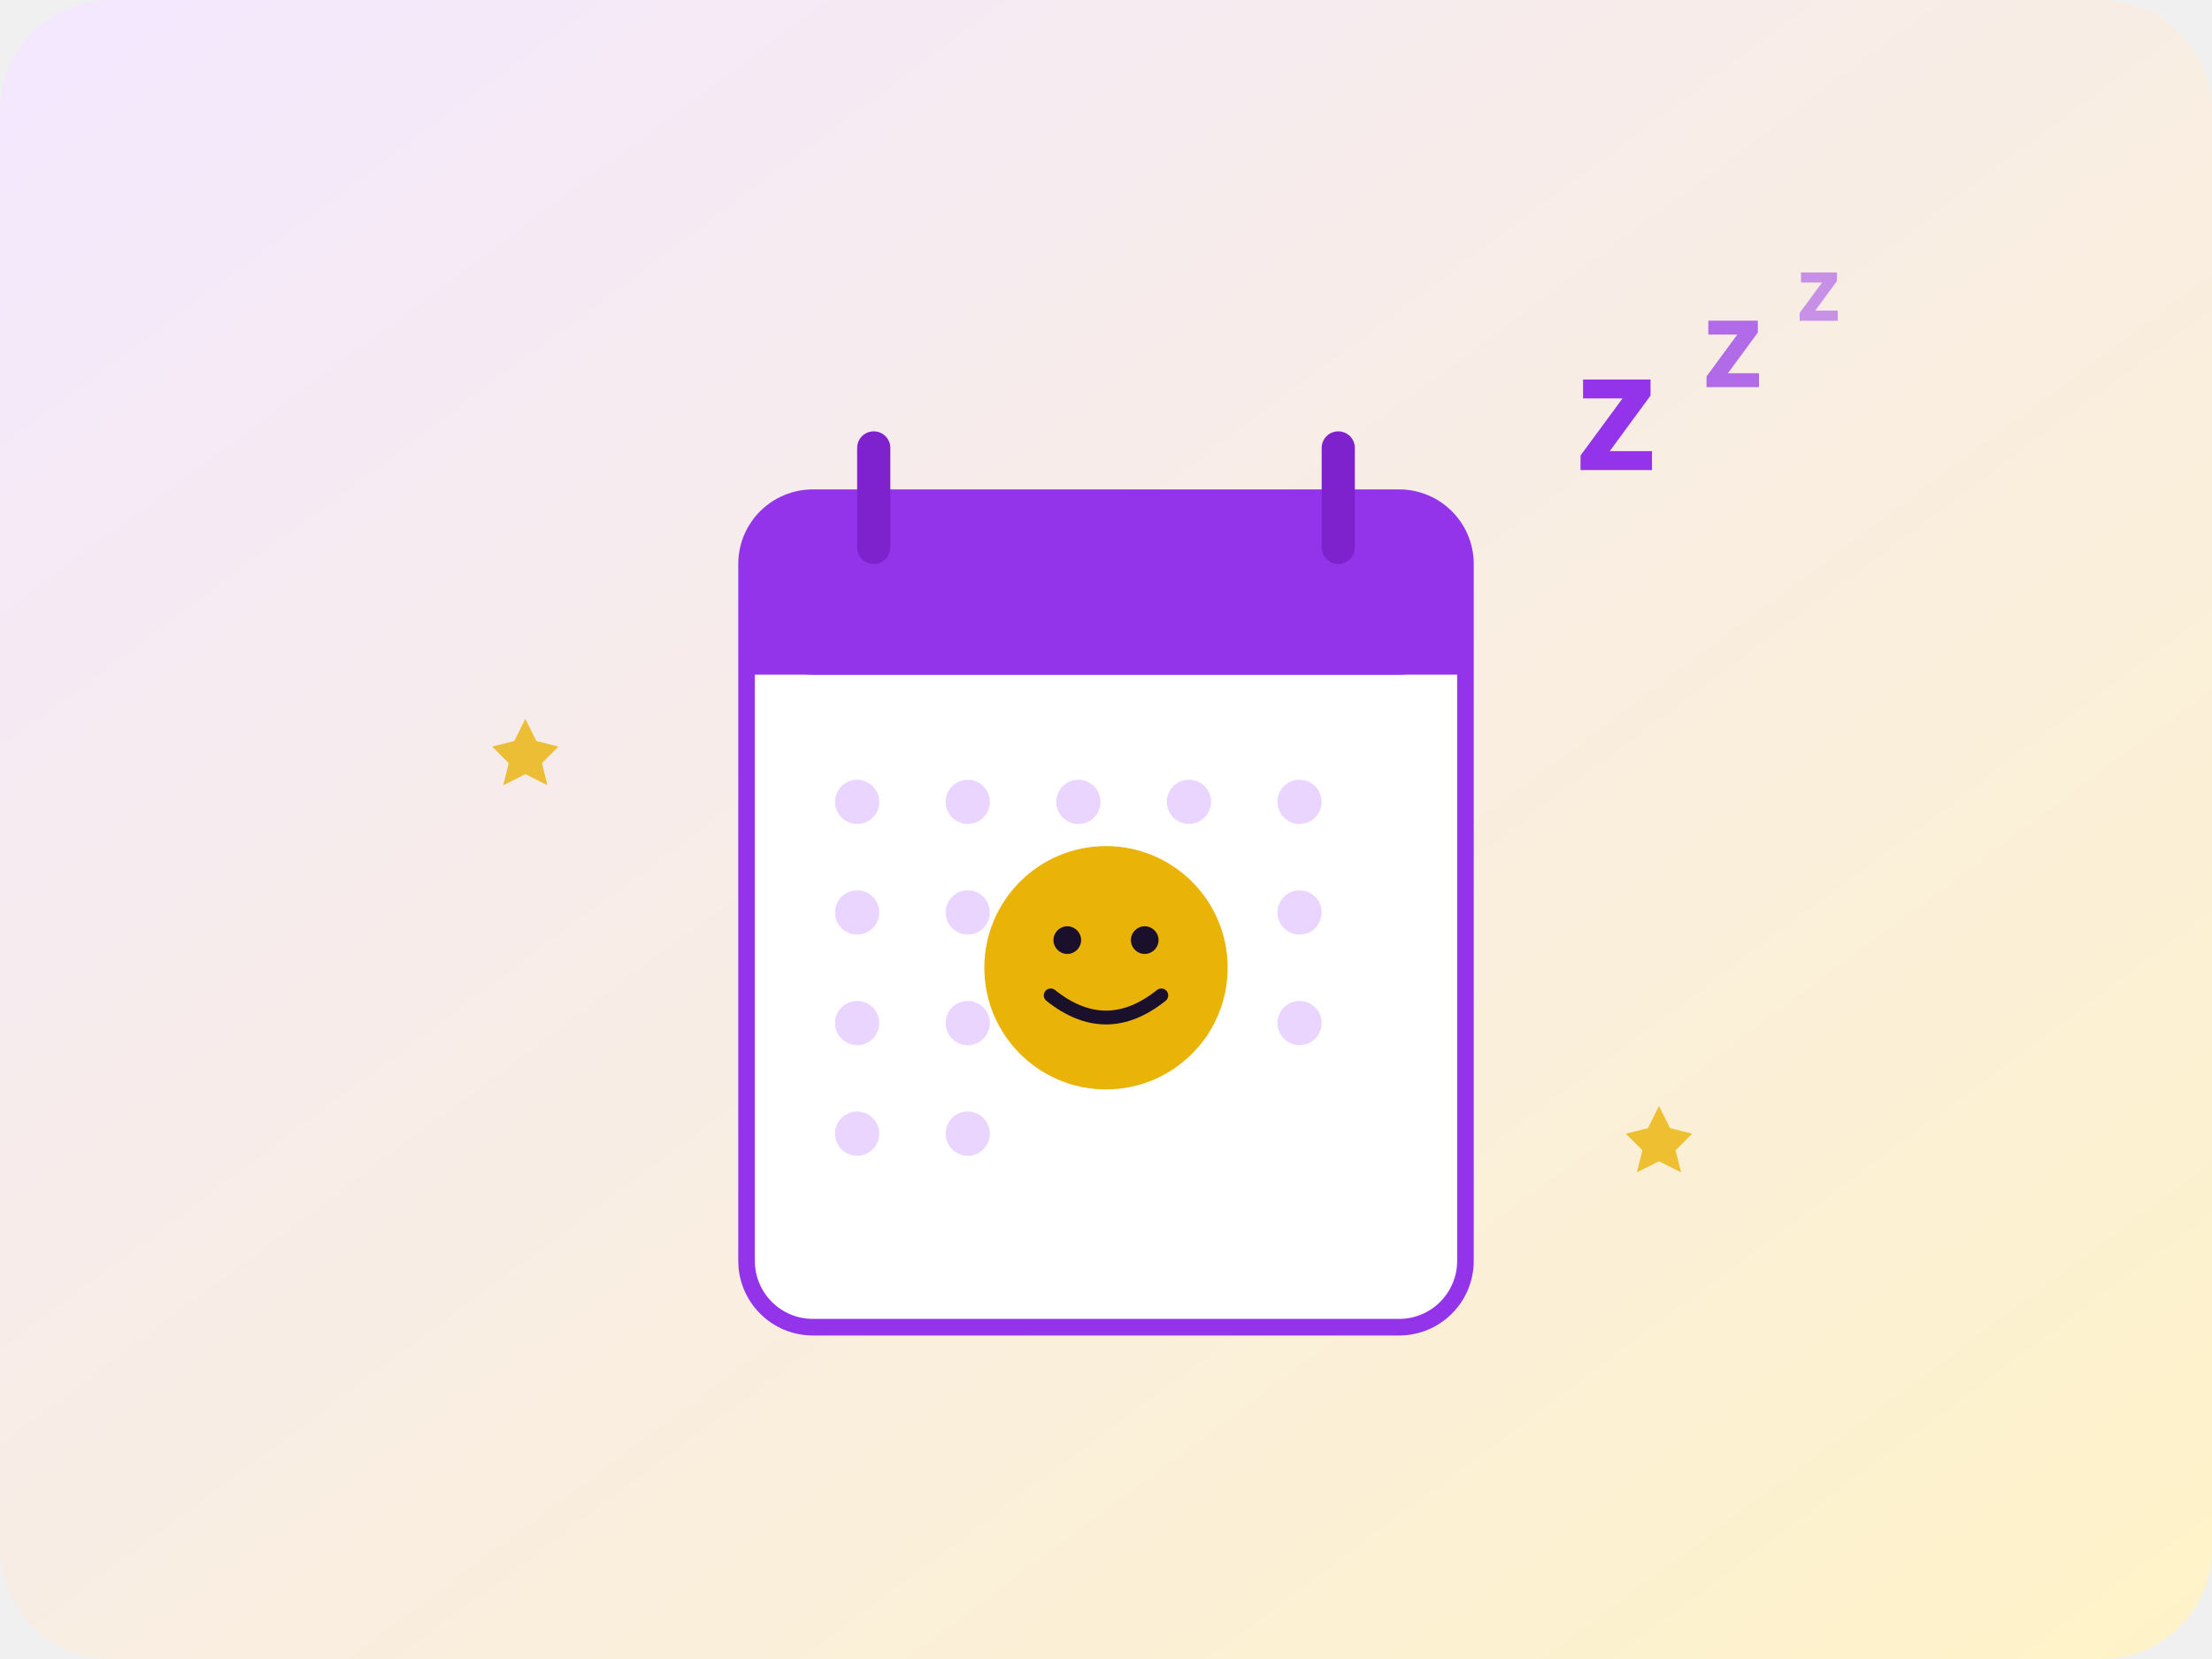
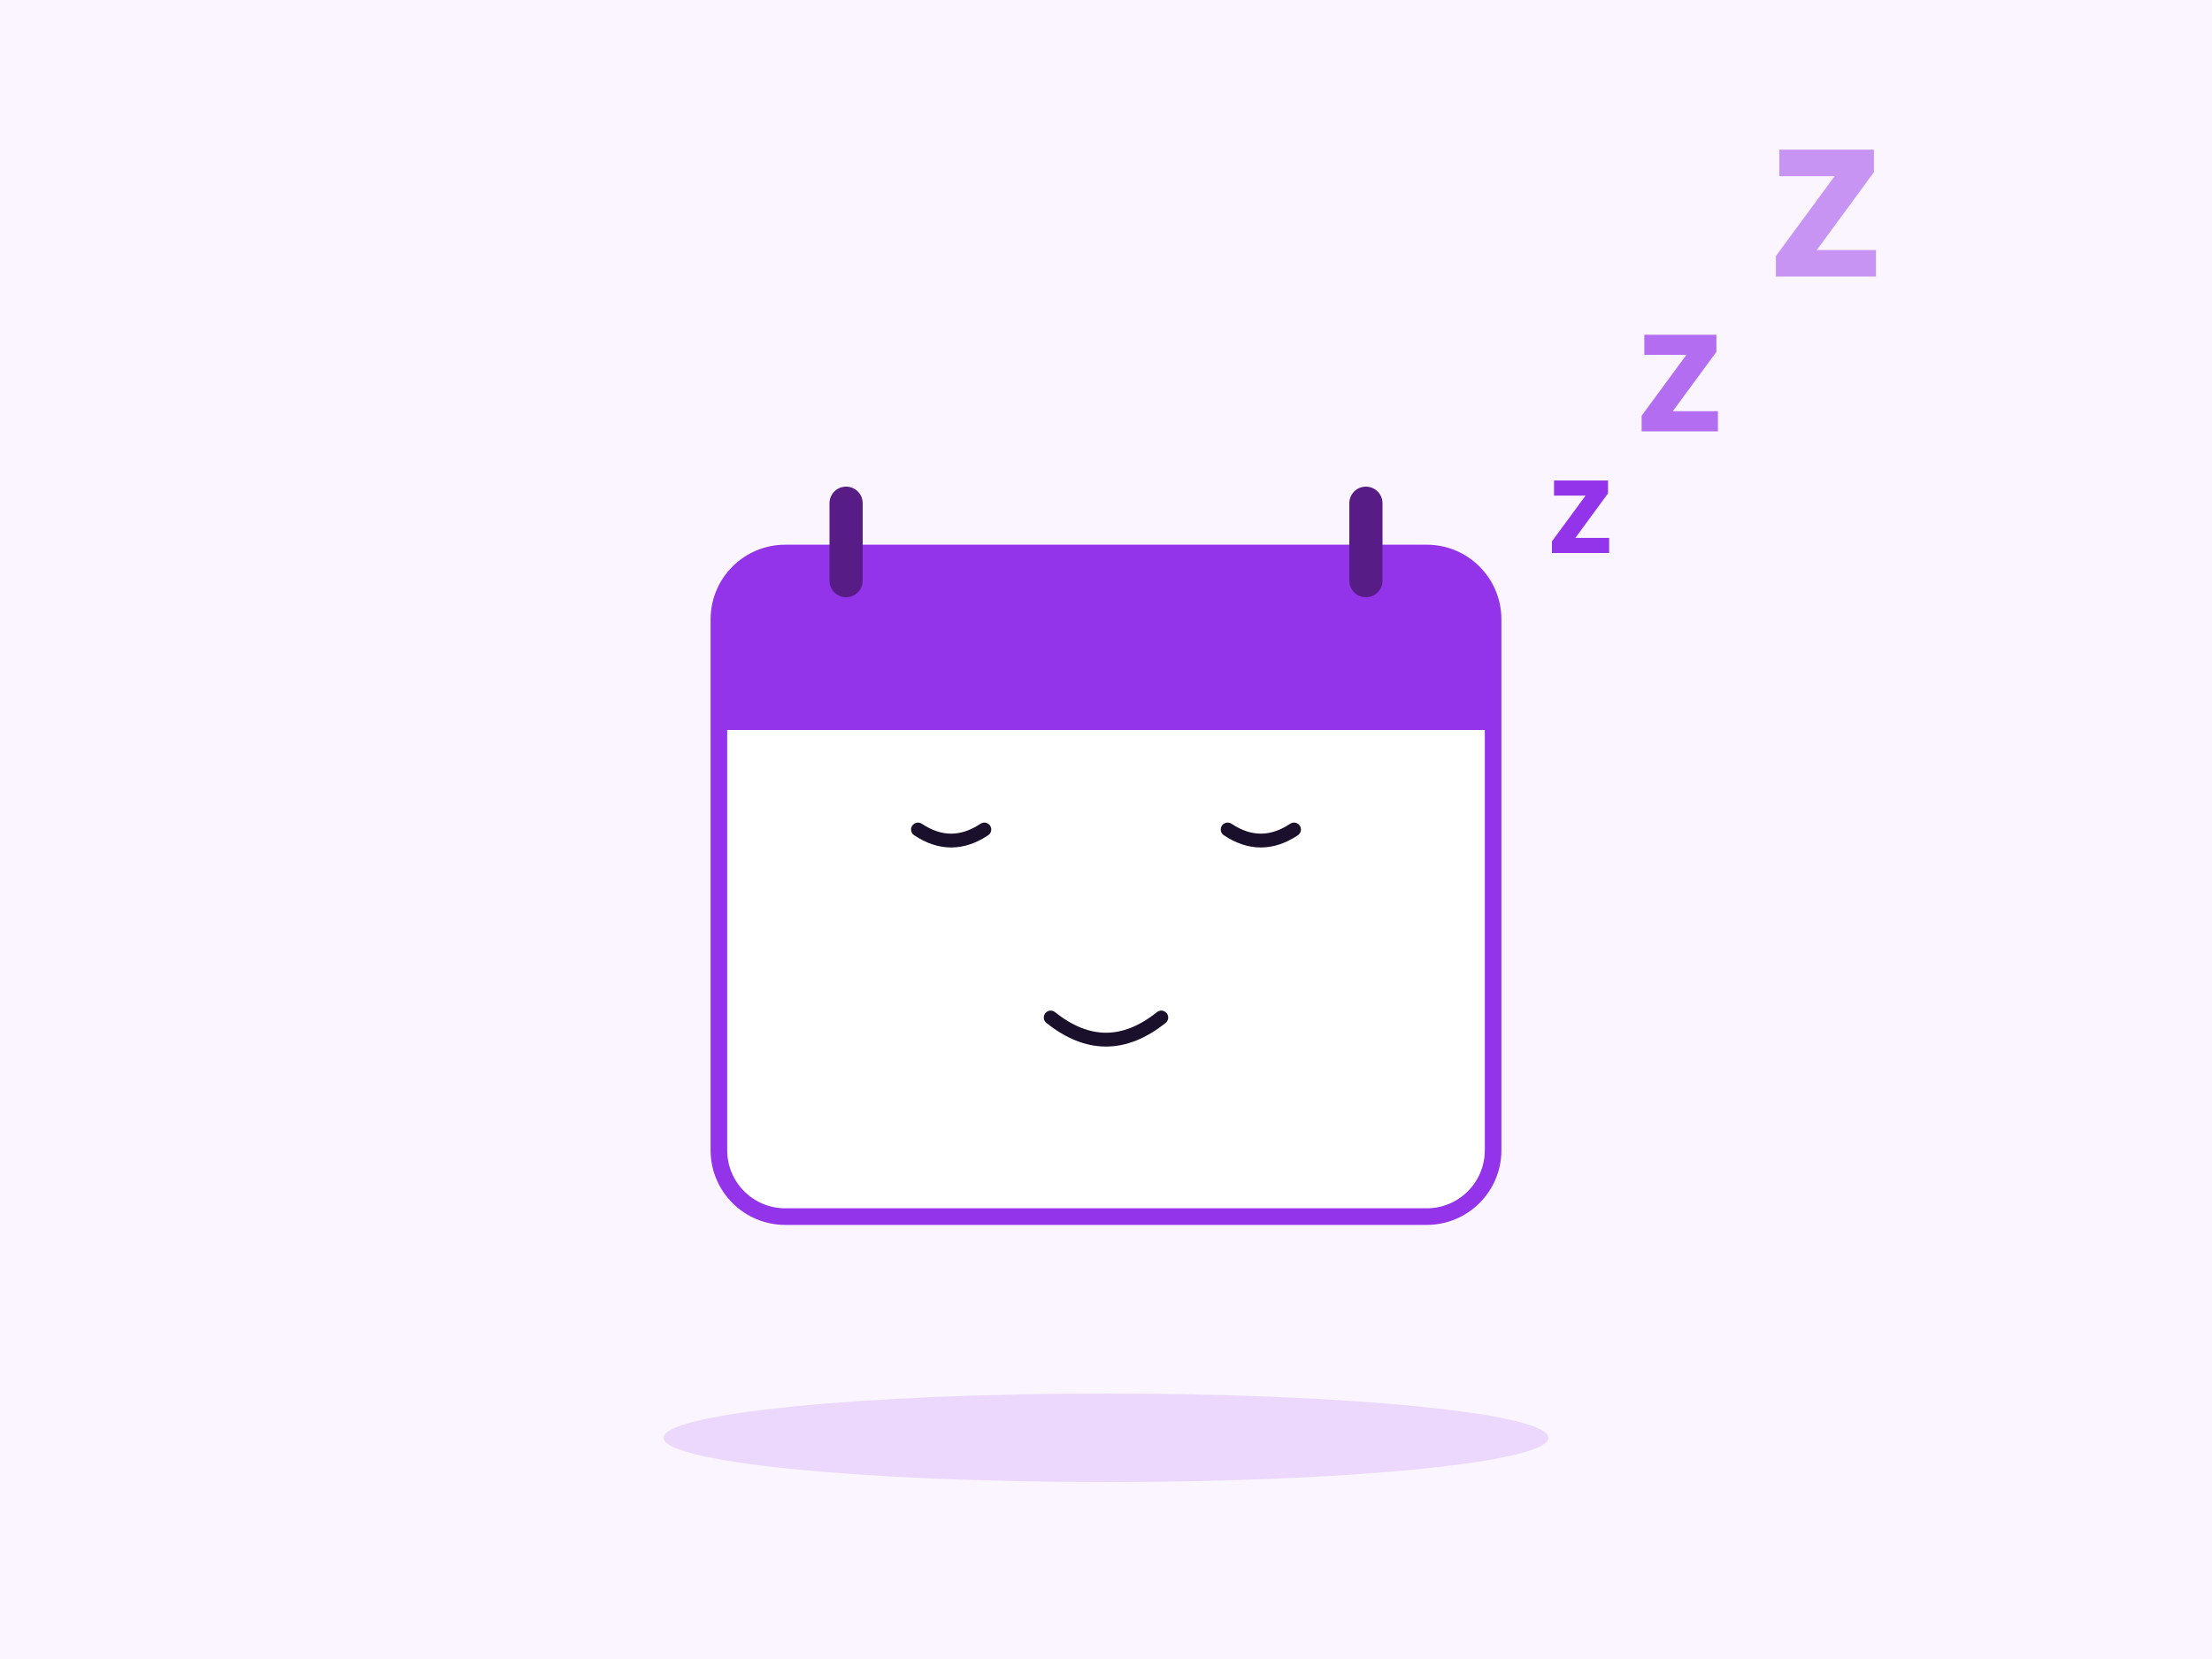
- <svg xmlns="http://www.w3.org/2000/svg" viewBox="0 0 400 300" width="400" height="300" role="img" aria-label="Empty state: no reminders">
-   <defs>
-     <linearGradient id="nr-bg" x1="0" y1="0" x2="1" y2="1">
-       <stop offset="0" stop-color="#f3e8ff" />
-       <stop offset="1" stop-color="#fef3c7" />
-     </linearGradient>
-   </defs>
-   <rect width="400" height="300" fill="url(#nr-bg)" rx="20" />
-   <rect x="135" y="90" width="130" height="150" rx="12" fill="#ffffff" stroke="#9333ea" stroke-width="3" />
-   <rect x="135" y="90" width="130" height="32" rx="12" fill="#9333ea" />
-   <rect x="135" y="114" width="130" height="8" fill="#9333ea" />
-   <rect x="155" y="78" width="6" height="24" rx="3" fill="#7e22ce" />
-   <rect x="239" y="78" width="6" height="24" rx="3" fill="#7e22ce" />
-   <g fill="#e9d5ff">
-     <circle cx="155" cy="145" r="4" />
-     <circle cx="175" cy="145" r="4" />
-     <circle cx="195" cy="145" r="4" />
-     <circle cx="215" cy="145" r="4" />
-     <circle cx="235" cy="145" r="4" />
-     <circle cx="155" cy="165" r="4" />
-     <circle cx="175" cy="165" r="4" />
-     <circle cx="195" cy="165" r="4" />
-     <circle cx="215" cy="165" r="4" />
-     <circle cx="235" cy="165" r="4" />
-     <circle cx="155" cy="185" r="4" />
-     <circle cx="175" cy="185" r="4" />
-     <circle cx="195" cy="185" r="4" />
-     <circle cx="215" cy="185" r="4" />
-     <circle cx="235" cy="185" r="4" />
-     <circle cx="155" cy="205" r="4" />
-     <circle cx="175" cy="205" r="4" />
+ <svg xmlns="http://www.w3.org/2000/svg" viewBox="0 0 400 300" role="img" aria-label="Sin recordatorios">
+   <rect width="400" height="300" fill="#faf5ff" />
+   <ellipse cx="200" cy="260" rx="80" ry="8" fill="#9333EA" opacity=".15" />
+   <g transform="translate(200 160)">
+     <rect x="-70" y="-60" width="140" height="120" rx="12" fill="#fff" stroke="#9333EA" stroke-width="3" />
+     <rect x="-70" y="-60" width="140" height="32" rx="12" fill="#9333EA" />
+     <rect x="-70" y="-40" width="140" height="12" fill="#9333EA" />
+     <rect x="-50" y="-72" width="6" height="20" rx="3" fill="#581c87" />
+     <rect x="44" y="-72" width="6" height="20" rx="3" fill="#581c87" />
+     <path d="M -34 -10 Q -28 -6 -22 -10" fill="none" stroke="#1a102b" stroke-width="2.5" stroke-linecap="round" />
+     <path d="M 22 -10 Q 28 -6 34 -10" fill="none" stroke="#1a102b" stroke-width="2.5" stroke-linecap="round" />
+     <path d="M -10 24 Q 0 32 10 24" fill="none" stroke="#1a102b" stroke-width="2.5" stroke-linecap="round" />
  </g>
-   <circle cx="200" cy="175" r="22" fill="#eab308" />
-   <circle cx="193" cy="170" r="2.5" fill="#1a102b" />
-   <circle cx="207" cy="170" r="2.5" fill="#1a102b" />
-   <path d="M190 180 Q200 188, 210 180" stroke="#1a102b" stroke-width="2.5" fill="none" stroke-linecap="round" />
-   <text x="285" y="85" font-family="'Fredoka','Plus Jakarta Sans',sans-serif" font-weight="600" font-size="30" fill="#9333ea">z</text>
-   <text x="308" y="70" font-family="'Fredoka','Plus Jakarta Sans',sans-serif" font-weight="600" font-size="22" fill="#9333ea" opacity=".7">z</text>
-   <text x="325" y="58" font-family="'Fredoka','Plus Jakarta Sans',sans-serif" font-weight="600" font-size="16" fill="#9333ea" opacity=".5">z</text>
-   <path d="M95 130 l2 4 4 1 -3 3 1 4 -4 -2 -4 2 1 -4 -3 -3 4 -1 z" fill="#eab308" opacity=".8" />
-   <path d="M300 200 l2 4 4 1 -3 3 1 4 -4 -2 -4 2 1 -4 -3 -3 4 -1 z" fill="#eab308" opacity=".8" />
+   <g fill="#9333EA" font-family="Fredoka, sans-serif" font-weight="600">
+     <text x="280" y="100" font-size="24">z</text>
+     <text x="296" y="78" font-size="32" opacity=".7">z</text>
+     <text x="320" y="50" font-size="42" opacity=".5">z</text>
+   </g>
</svg>
